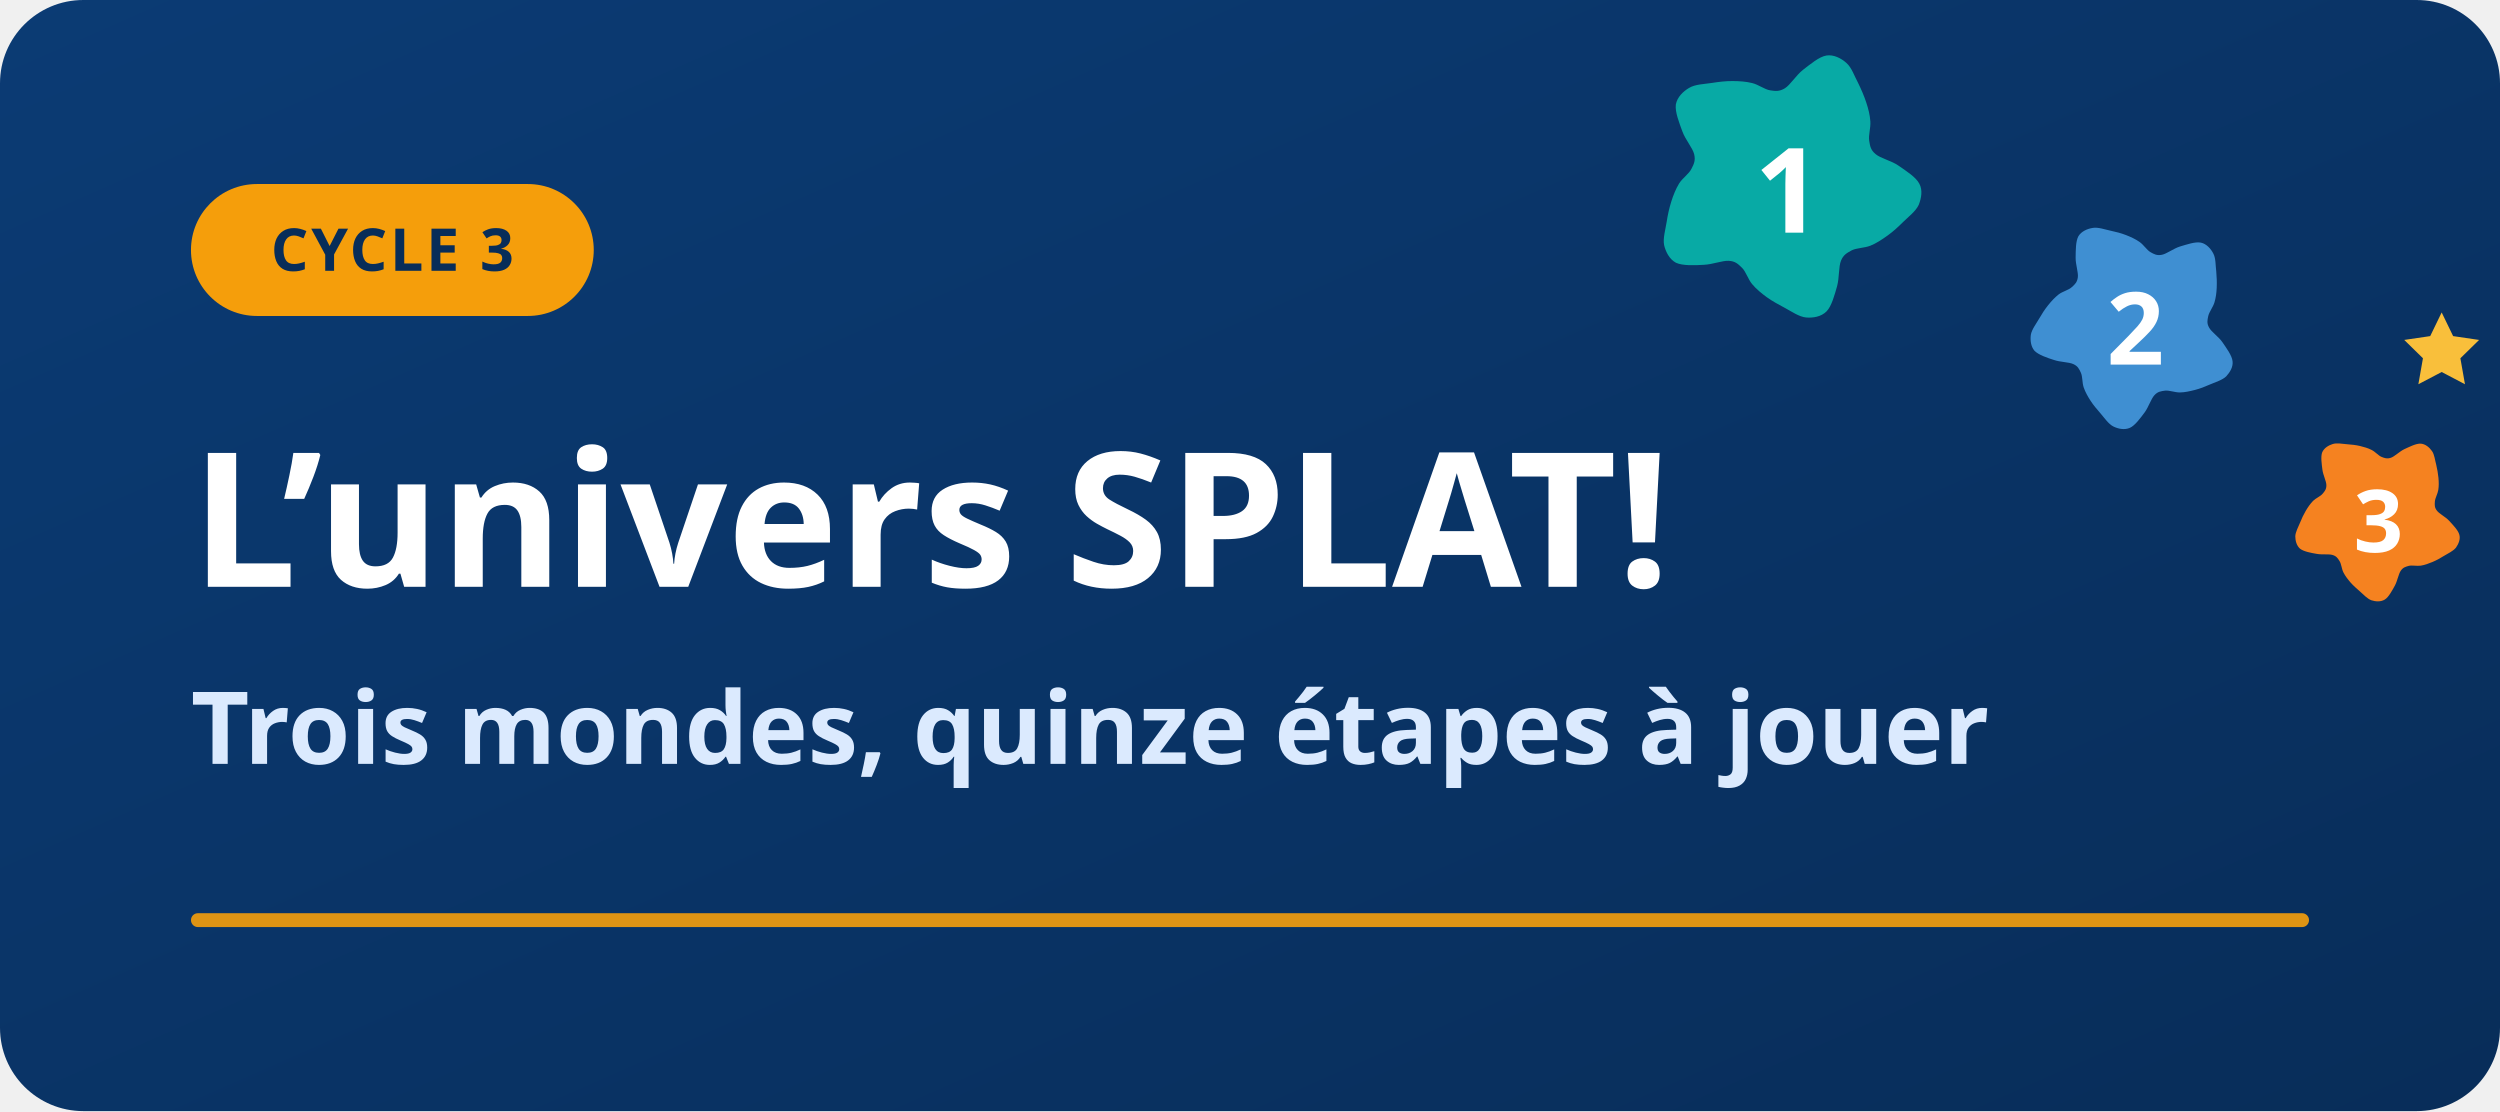
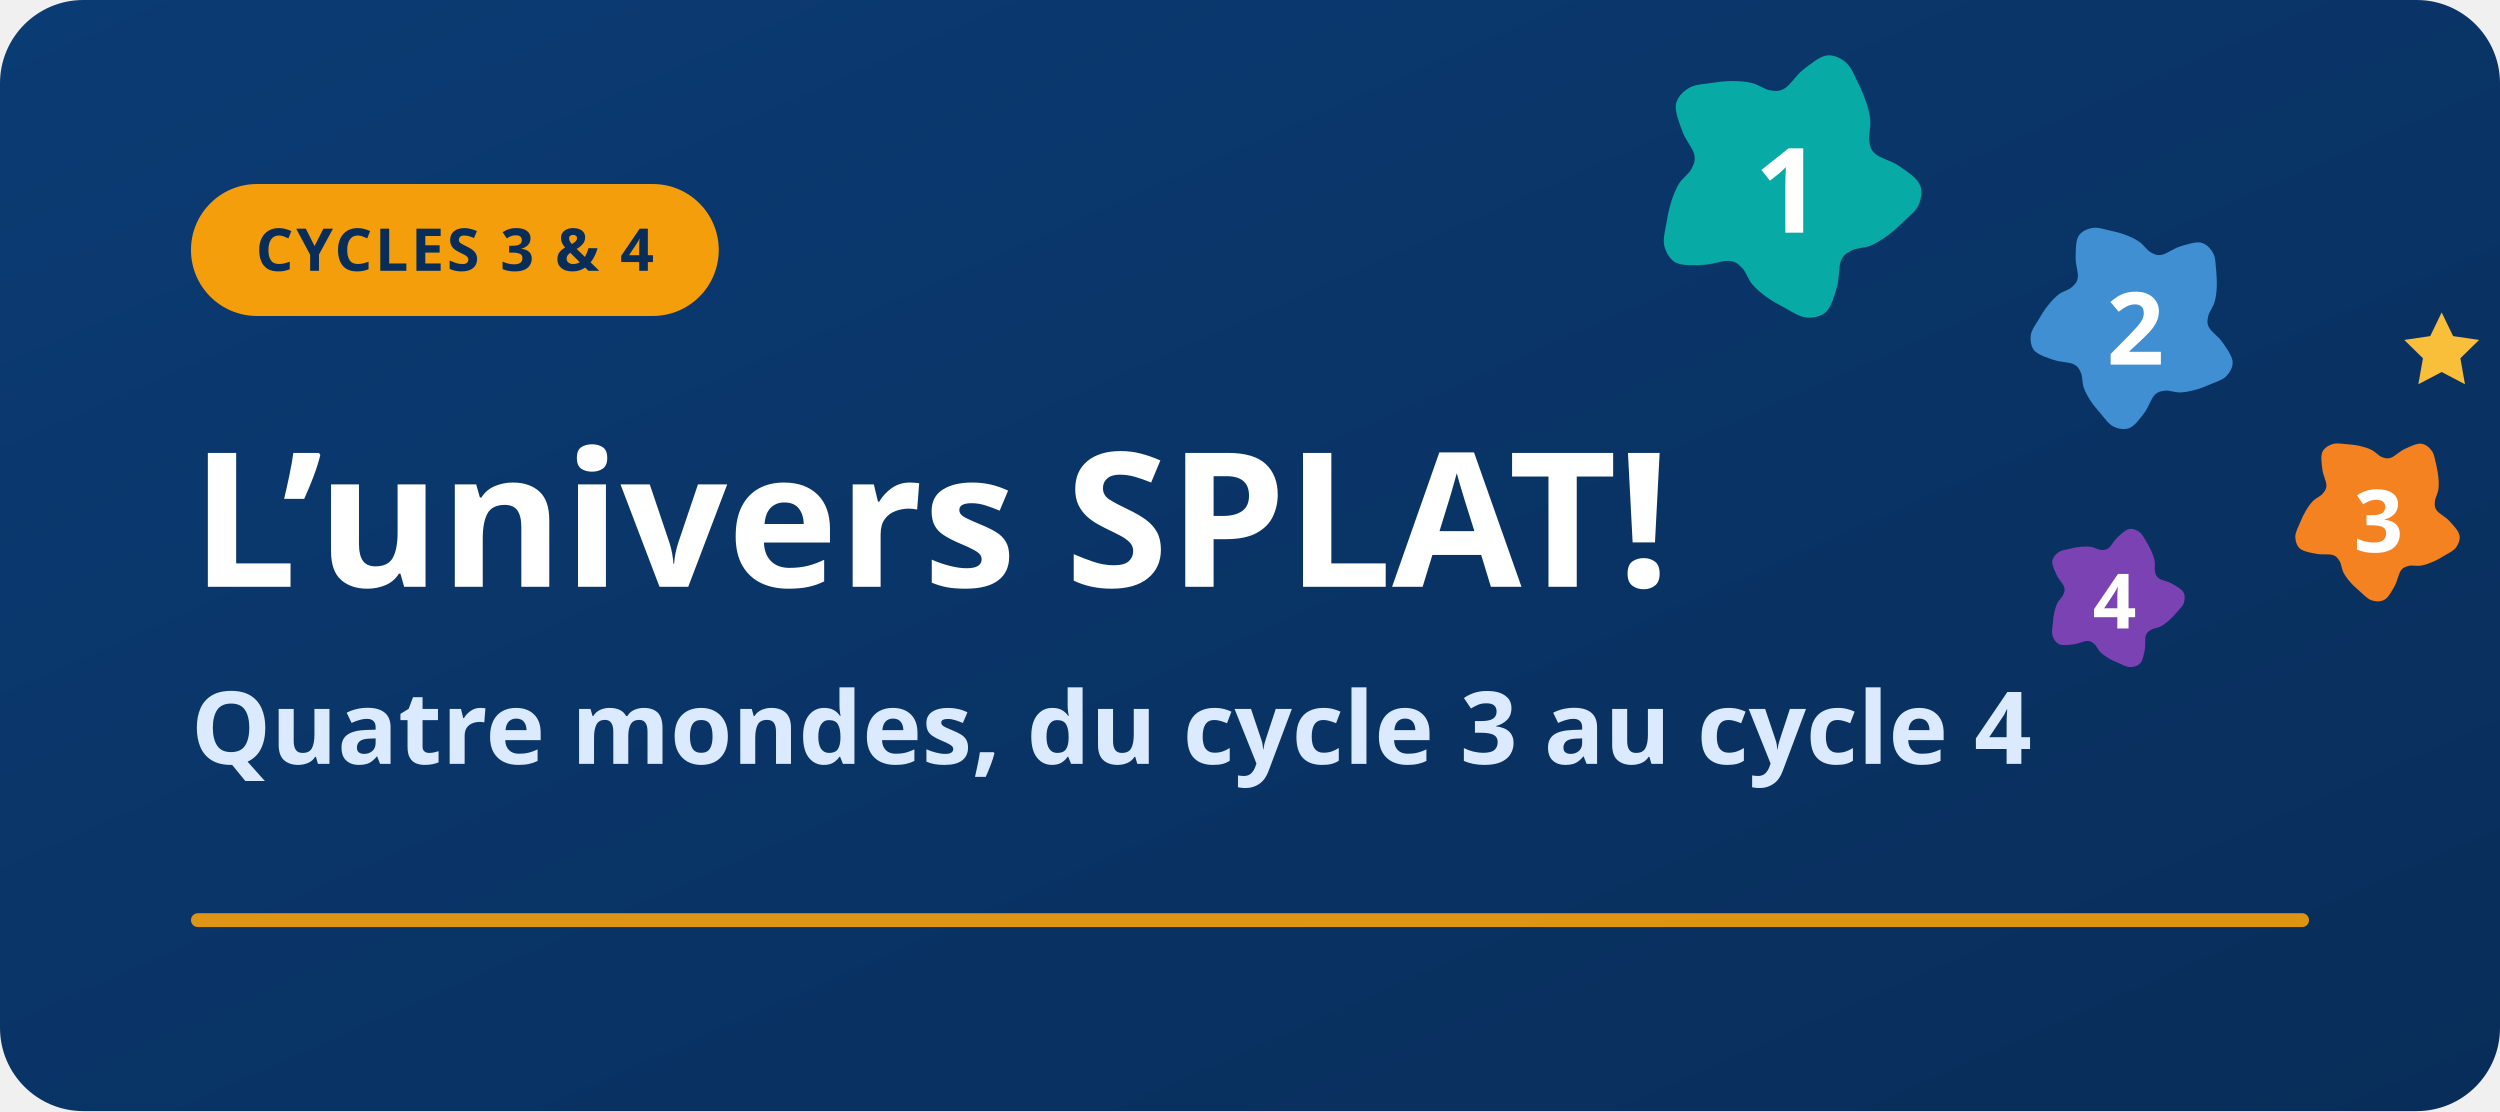
<svg xmlns="http://www.w3.org/2000/svg" width="720" height="320" viewBox="0 0 720 320" role="img" aria-labelledby="title desc">
  <defs>
    <linearGradient id="fond" x1="0" y1="0" x2="1" y2="1">
      <stop offset="0" stop-color="#0b3b74" />
      <stop offset="1" stop-color="#082d59" />
    </linearGradient>
    <path id="tache" d="M 96.4 55 C 98.7 57.2 102 60.1 102.8 62.6 C 103.7 65.1 102.7 67.9 101.4 70.1 C 100 72.2 97 73.8 94.9 75.3 C 92.7 76.9 90.7 78.2 88.5 79.3 C 86.3 80.4 84.1 81.4 81.9 81.9 C 79.6 82.4 76.9 81.9 75 82.5 C 73.1 83.2 71.8 83.6 70.6 85.6 C 69.4 87.6 69.1 91.5 67.8 94.4 C 66.5 97.2 64.7 101.3 62.6 102.8 C 60.4 104.4 57.4 104.4 55 103.8 C 52.6 103.2 50.1 100.8 48 99.2 C 45.9 97.6 43.9 96.1 42.2 94.4 C 40.5 92.7 38.9 90.9 37.7 88.9 C 36.5 86.9 36.2 84.1 35 82.5 C 33.8 80.9 33 79.8 30.7 79.3 C 28.5 78.8 24.7 79.7 21.5 79.3 C 18.4 79 14 78.5 11.8 77 C 9.7 75.4 8.8 72.6 8.6 70.1 C 8.5 67.6 10 64.5 10.8 62 C 11.6 59.5 12.5 57.2 13.6 55 C 14.7 52.8 15.9 50.8 17.4 49 C 18.9 47.3 21.5 46.1 22.6 44.5 C 23.8 42.9 24.6 41.7 24.4 39.4 C 24.2 37.1 22.1 33.8 21.5 30.7 C 20.9 27.6 19.9 23.3 20.7 20.7 C 21.6 18.2 24 16.5 26.3 15.6 C 28.7 14.6 32 15.1 34.7 15.1 C 37.3 15.1 39.8 15.2 42.2 15.6 C 44.6 16 46.9 16.5 49 17.4 C 51.2 18.3 53.1 20.4 55 21 C 56.9 21.6 58.2 22 60.4 21.1 C 62.5 20.2 65 17.2 67.8 15.6 C 70.6 14.1 74.3 11.8 77 11.8 C 79.6 11.8 82.1 13.6 83.7 15.6 C 85.3 17.5 85.8 20.8 86.7 23.3 C 87.5 25.9 88.1 28.3 88.5 30.7 C 88.9 33.1 89.1 35.4 88.9 37.7 C 88.7 40 87.4 42.5 87.4 44.5 C 87.4 46.5 87.4 47.9 88.9 49.6 C 90.4 51.4 94.1 52.8 96.4 55 Z" />
    <path id="etoile" d="M12 1.8l3 6.2 6.8 1-4.9 4.8 1.2 6.8L12 17.4l-6.1 3.2 1.2-6.8L2.2 9l6.8-1z" />
  </defs>
  <rect width="720" height="320" rx="24" fill="url(#fond)" />
-   <rect x="55" y="53" width="116" height="38" rx="19" fill="#f59e0b" />
-   <text x="113" y="78" text-anchor="middle" font-family="system-ui, sans-serif" font-size="17" font-weight="900" letter-spacing=".8" fill="#082d59">CYCLE 3</text>
+   <rect x="55" y="53" width="152" height="38" rx="19" fill="#f59e0b" />
+   <text x="131" y="78" text-anchor="middle" font-family="system-ui, sans-serif" font-size="17" font-weight="900" letter-spacing=".8" fill="#082d59">CYCLES 3 &amp; 4</text>
  <text x="55" y="169" font-family="system-ui, sans-serif" font-size="54" font-weight="950" fill="#fff">L’univers SPLAT!</text>
-   <text x="55" y="220" font-family="system-ui, sans-serif" font-size="29" font-weight="750" fill="#dbeafe">Trois mondes, quinze étapes à jouer</text>
+   <text x="55" y="220" font-family="system-ui, sans-serif" font-size="29" font-weight="750" fill="#dbeafe">Quatre mondes, du cycle 3 au cycle 4</text>
  <g transform="translate(463.7 16.3) rotate(-9) scale(0.8)">
    <use href="#tache" fill="#08aaa5" />
  </g>
  <text x="515" y="67" text-anchor="middle" font-family="system-ui, sans-serif" font-size="34" font-weight="900" fill="#fff">1</text>
  <g transform="translate(588.7 52.8) rotate(12) scale(0.62)">
    <use href="#tache" fill="#3f8fd2" />
  </g>
  <text x="615" y="105" text-anchor="middle" font-family="system-ui, sans-serif" font-size="29" font-weight="900" fill="#fff">2</text>
  <g transform="translate(659.2 119.2) rotate(4) scale(0.5)">
    <use href="#tache" fill="#f58220" />
  </g>
  <text x="685" y="159" text-anchor="middle" font-family="system-ui, sans-serif" font-size="25" font-weight="900" fill="#fff">3</text>
+   <g transform="translate(580.5 155.4) rotate(-14) scale(0.42)">
+     <use href="#tache" fill="#7b42b4" />
+   </g>
+   <text x="609" y="181" text-anchor="middle" font-family="system-ui, sans-serif" font-size="22" font-weight="900" fill="#fff">4</text>
  <use href="#etoile" transform="translate(690 88) scale(1.1)" fill="#f9bf3b" />
  <rect x="55" y="263" width="610" height="4" rx="2" fill="#f59e0b" opacity=".9" />
</svg>
